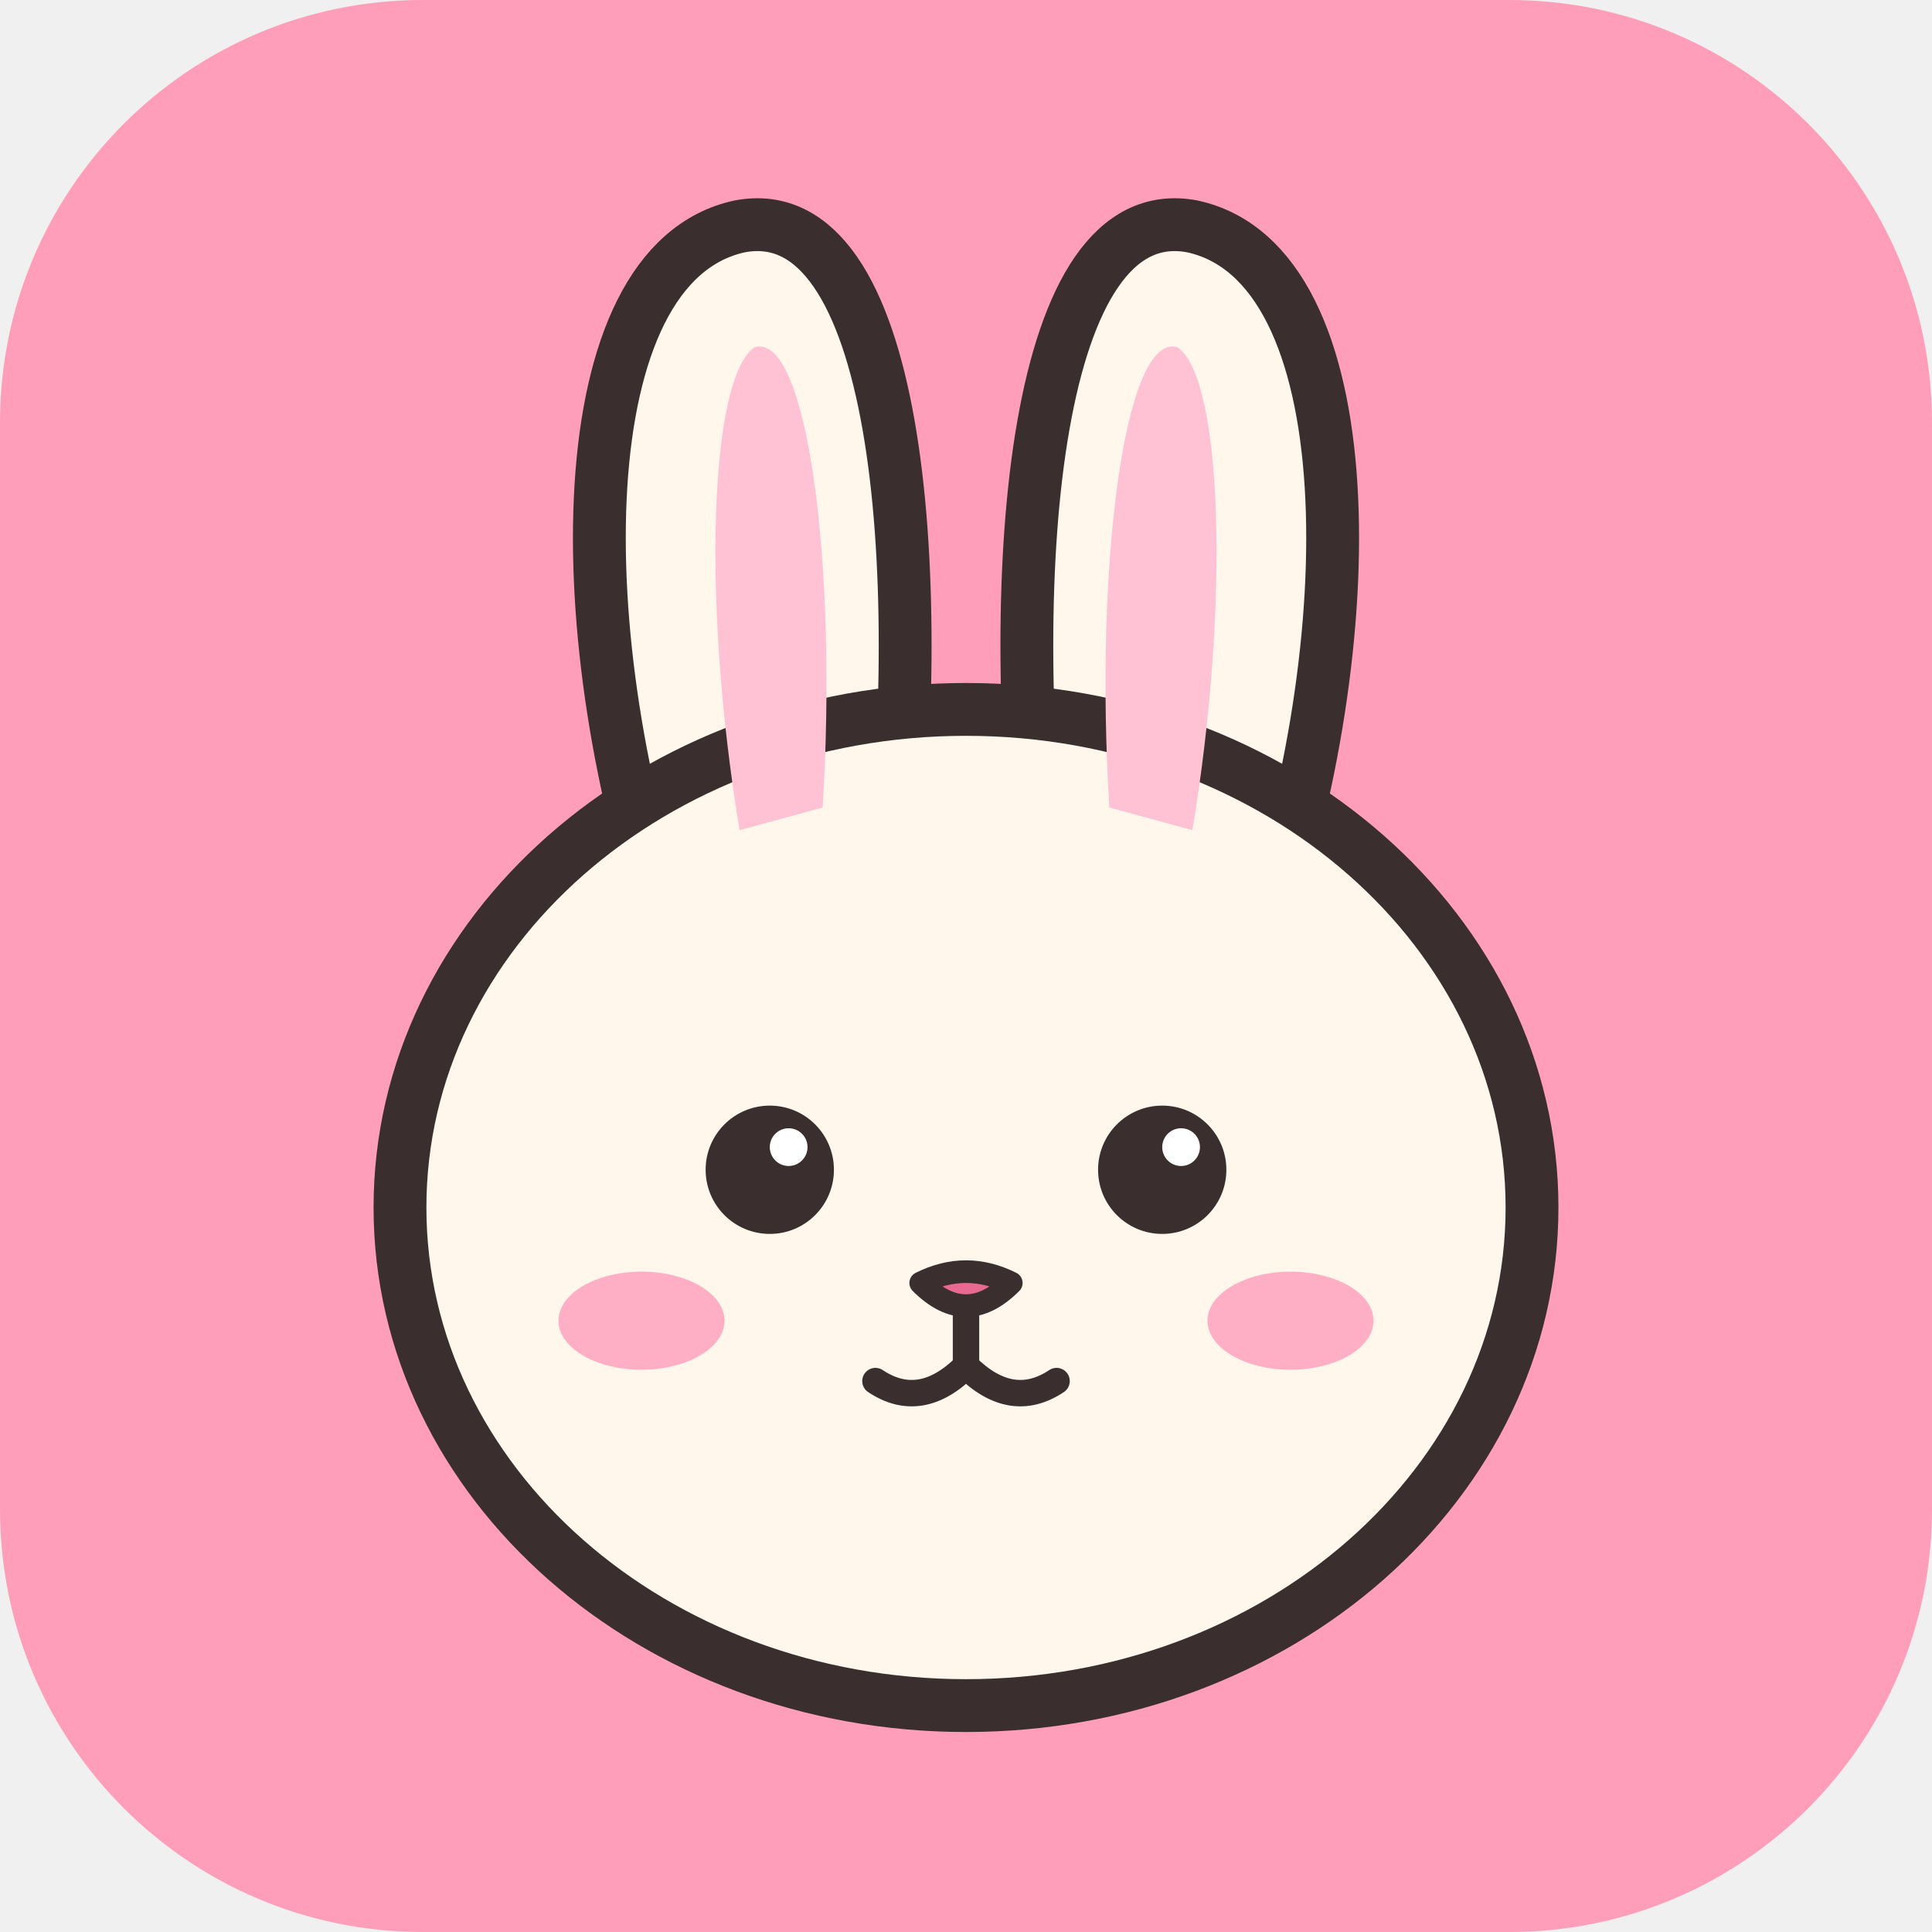
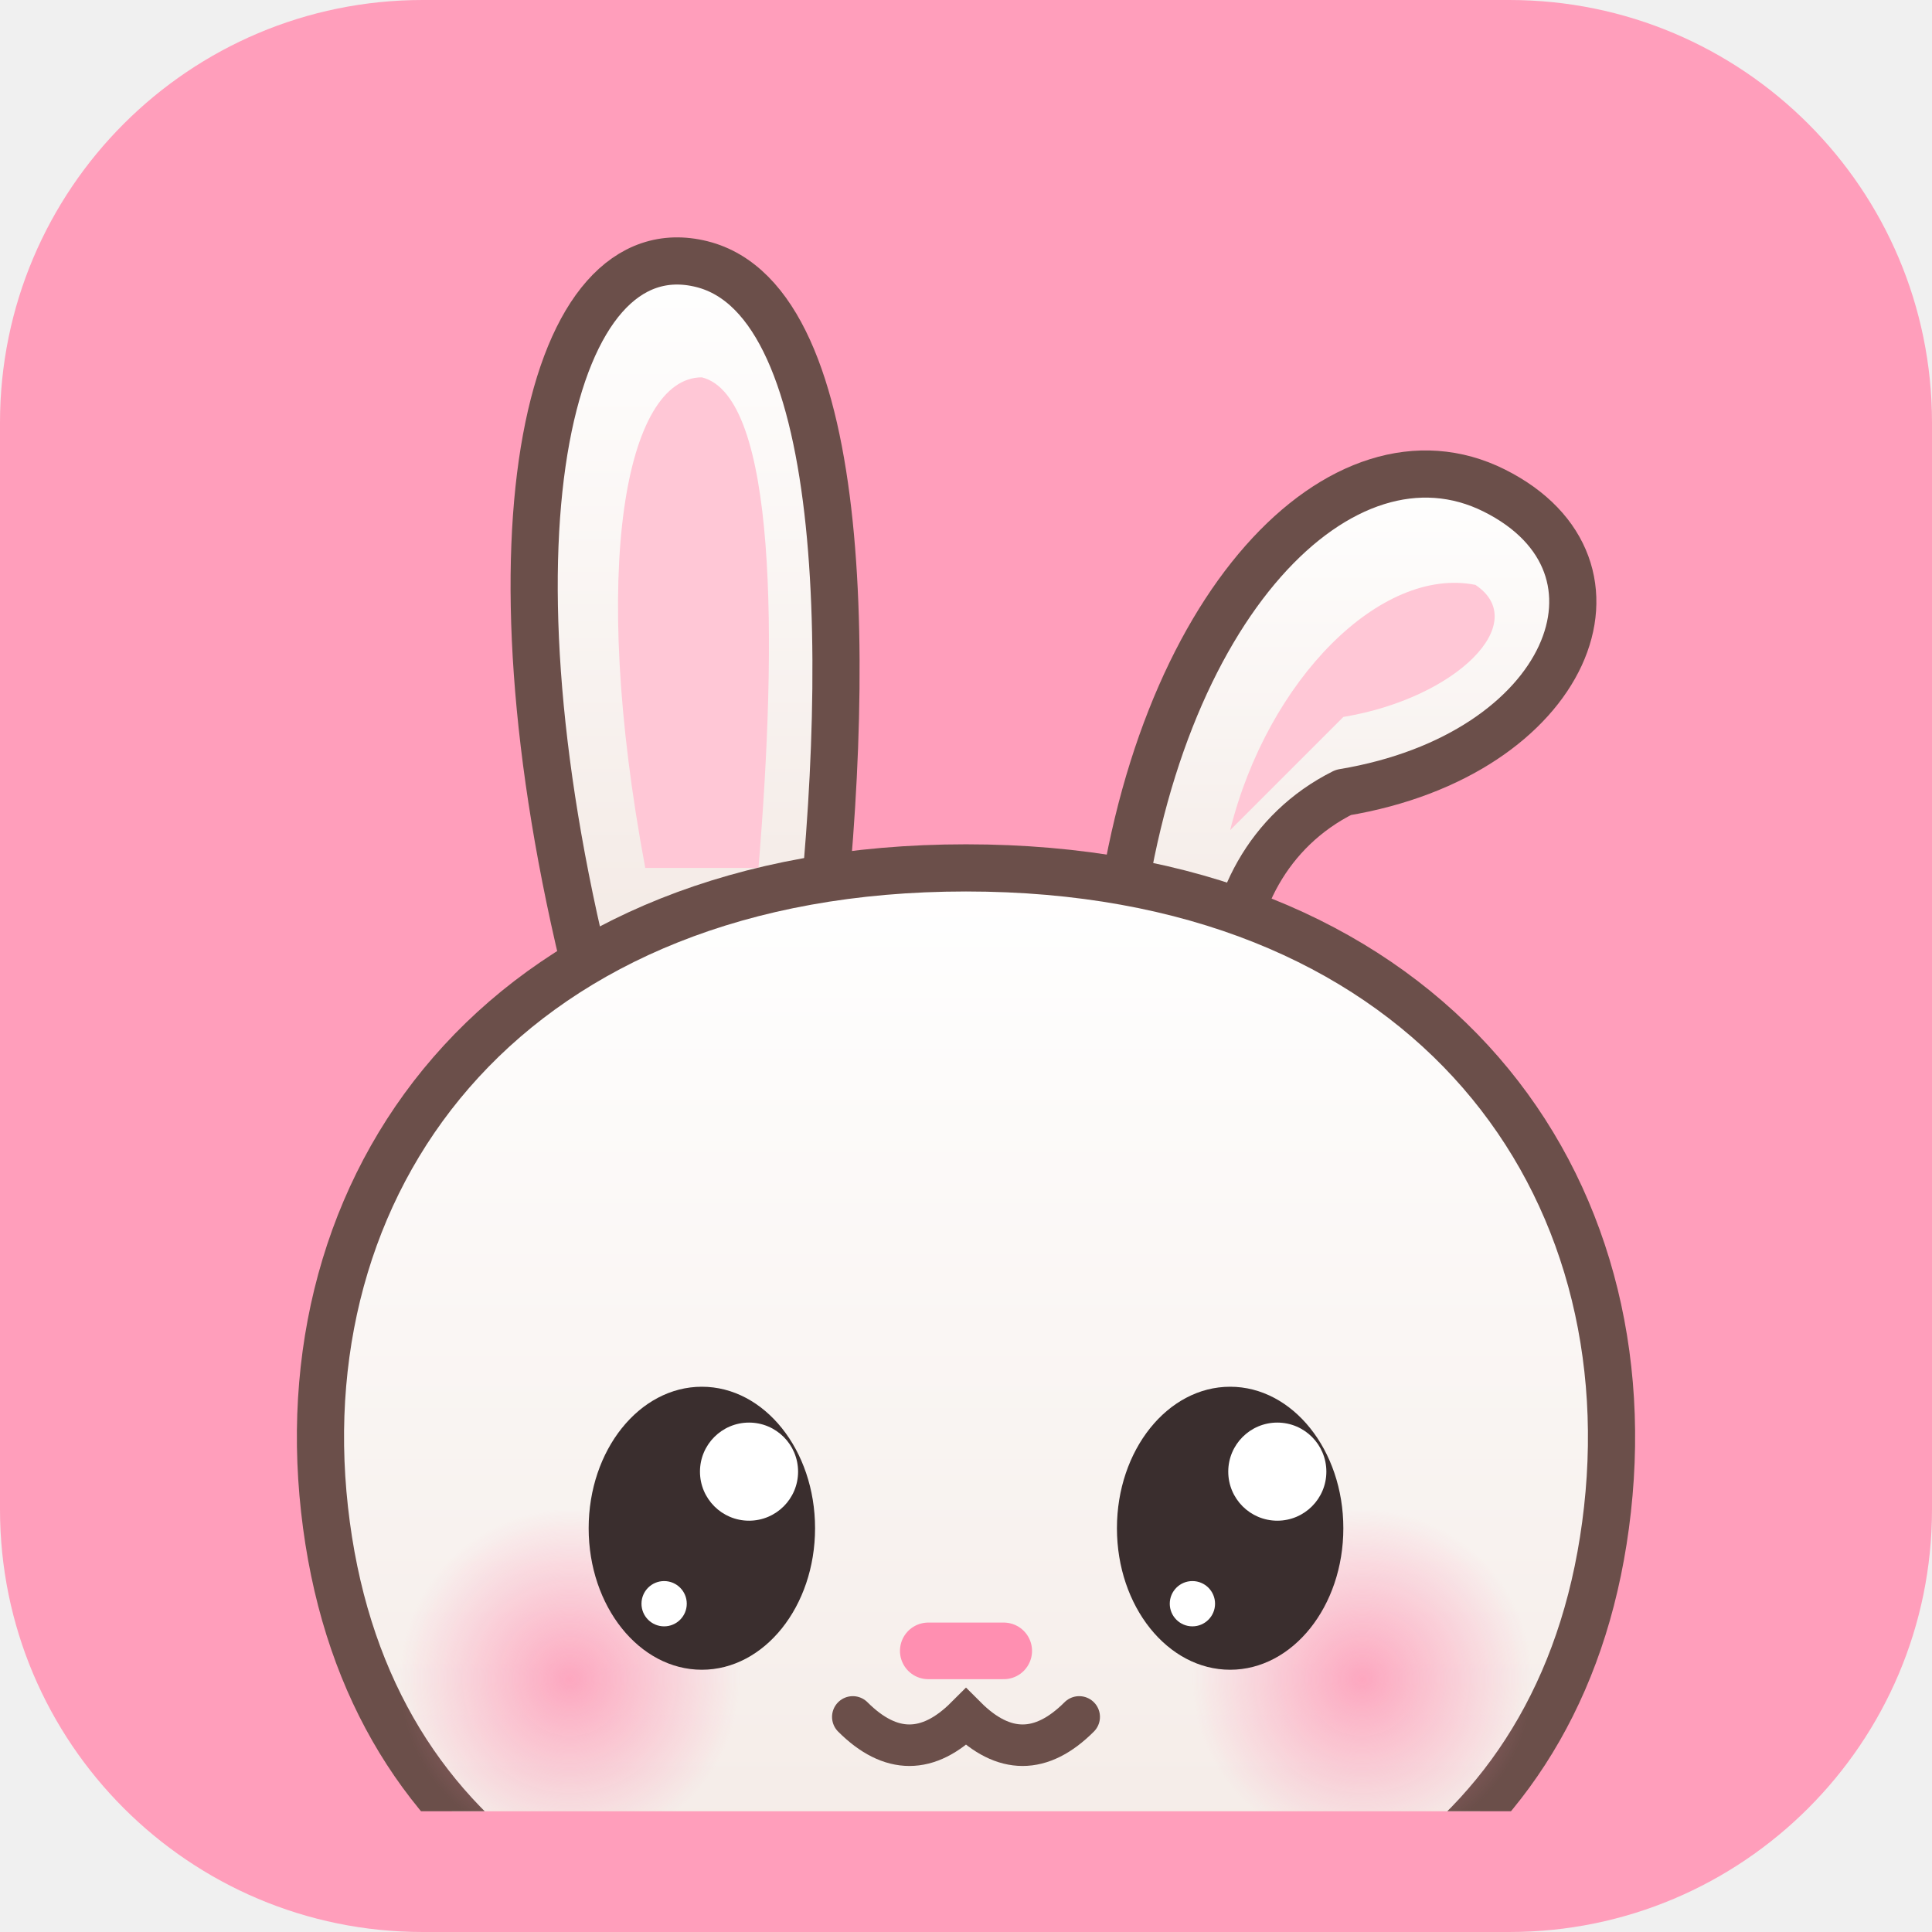
- <svg xmlns="http://www.w3.org/2000/svg" viewBox="0 0 512 512">
+ <svg xmlns="http://www.w3.org/2000/svg" viewBox="0 0 512 512" width="512" height="512">
  <rect width="512" height="512" rx="112" fill="#FF9EBB" />
-   <g stroke="#3A2E2E" stroke-width="14" stroke-linejoin="round">
-     <path d="M178 250 C150 170 150 70 196 60 C238 52 246 150 236 236 Z" fill="#FFF6EC" />
-     <path d="M334 250 C362 170 362 70 316 60 C274 52 266 150 276 236 Z" fill="#FFF6EC" />
-     <ellipse cx="256" cy="320" rx="150" ry="132" fill="#FFF6EC" />
-   </g>
-   <path d="M196 220 C186 160 188 100 200 92 C214 88 222 150 218 214 Z" fill="#FFC2D4" />
-   <path d="M316 220 C326 160 324 100 312 92 C298 88 290 150 294 214 Z" fill="#FFC2D4" />
-   <circle cx="204" cy="310" r="17" fill="#3A2E2E" />
-   <circle cx="308" cy="310" r="17" fill="#3A2E2E" />
-   <circle cx="209" cy="304" r="5" fill="#FFFFFF" />
-   <circle cx="313" cy="304" r="5" fill="#FFFFFF" />
-   <ellipse cx="170" cy="350" rx="22" ry="13" fill="#FF9EBB" opacity="0.8" />
-   <ellipse cx="342" cy="350" rx="22" ry="13" fill="#FF9EBB" opacity="0.8" />
-   <path d="M244 340 Q256 352 268 340 Q256 334 244 340 Z" fill="#E86A93" stroke="#3A2E2E" stroke-width="6" stroke-linejoin="round" />
-   <path d="M256 348 V362 M256 362 Q244 374 232 366 M256 362 Q268 374 280 366" fill="none" stroke="#3A2E2E" stroke-width="7" stroke-linecap="round" />
+   <svg viewBox="20 2 88 88" x="36" y="40" width="440" height="440" aria-hidden="true" focusable="false" data-animal="rabbit" data-mood="idle">
+     <defs>
+       <linearGradient id="petR2f" x1="0" y1="0" x2="0" y2="1">
+         <stop offset="0" stop-color="#ffffff" />
+         <stop offset="1" stop-color="#f3e9e4" />
+       </linearGradient>
+       <radialGradient id="petR2c">
+         <stop offset="0" stop-color="#ff8fb1" stop-opacity="0.75" />
+         <stop offset="1" stop-color="#ff8fb1" stop-opacity="0" />
+       </radialGradient>
+     </defs>
+     <ellipse cx="64" cy="120" rx="26" ry="3.5" fill="#3a2e2e" opacity="0.1" />
+     <g data-part="figure">
+       <g stroke="#6b4f4a" stroke-width="2.5" stroke-linejoin="round">
+         <path d="M44 46 C38 22 42 6 50 8 C58 10 58 30 56 46 Z" fill="url(#petR2f)" />
+         <path d="M47 40 C44 24 46 14 50 14 C54 15 54 28 53 40 Z" fill="#ffc7d6" stroke="none" />
+         <path d="M72 44 C74 26 84 16 92 20 C100 24 96 34 84 36 C80 38 78 42 78 46 Z" fill="url(#petR2f)" />
+         <path d="M78 38 C80 30 86 24 91 25 C94 27 90 31 84 32 Z" fill="#ffc7d6" stroke="none" />
+       </g>
+       <path d="M46 97 C44 112 52 120 64 120 C76 120 84 112 82 97 Z" fill="url(#petR2f)" stroke="#6b4f4a" stroke-width="2.5" />
+       <ellipse cx="55" cy="118" rx="6" ry="3.5" fill="#fff" stroke="#6b4f4a" stroke-width="2.2" />
+       <ellipse cx="73" cy="118" rx="6" ry="3.5" fill="#fff" stroke="#6b4f4a" stroke-width="2.2" />
+       <path d="M64 40 C88 40 100 56 98 74 C96 92 82 100 64 100 C46 100 32 92 30 74 C28 56 40 40 64 40 Z" fill="url(#petR2f)" stroke="#6b4f4a" stroke-width="2.5" />
+       <circle cx="43" cy="83" r="9" fill="url(#petR2c)" />
+       <circle cx="85" cy="83" r="9" fill="url(#petR2c)" />
+       <g data-part="eyes">
+         <g>
+           <ellipse cx="50" cy="75" rx="6" ry="7.5" fill="#3a2e2e" />
+           <circle cx="52.5" cy="72" r="2.6" fill="#fff" />
+           <circle cx="48" cy="79" r="1.2" fill="#fff" />
+         </g>
+         <g>
+           <ellipse cx="78" cy="75" rx="6" ry="7.5" fill="#3a2e2e" />
+           <circle cx="80.5" cy="72" r="2.6" fill="#fff" />
+           <circle cx="76" cy="79" r="1.2" fill="#fff" />
+         </g>
+       </g>
+       <path d="M62 81.5 h4" stroke="#ff8fb1" stroke-width="3" stroke-linecap="round" />
+       <path d="M58 85 q3 3 6 0 q3 3 6 0" stroke="#6b4f4a" stroke-width="2.2" fill="none" stroke-linecap="round" />
+     </g>
+   </svg>
</svg>
